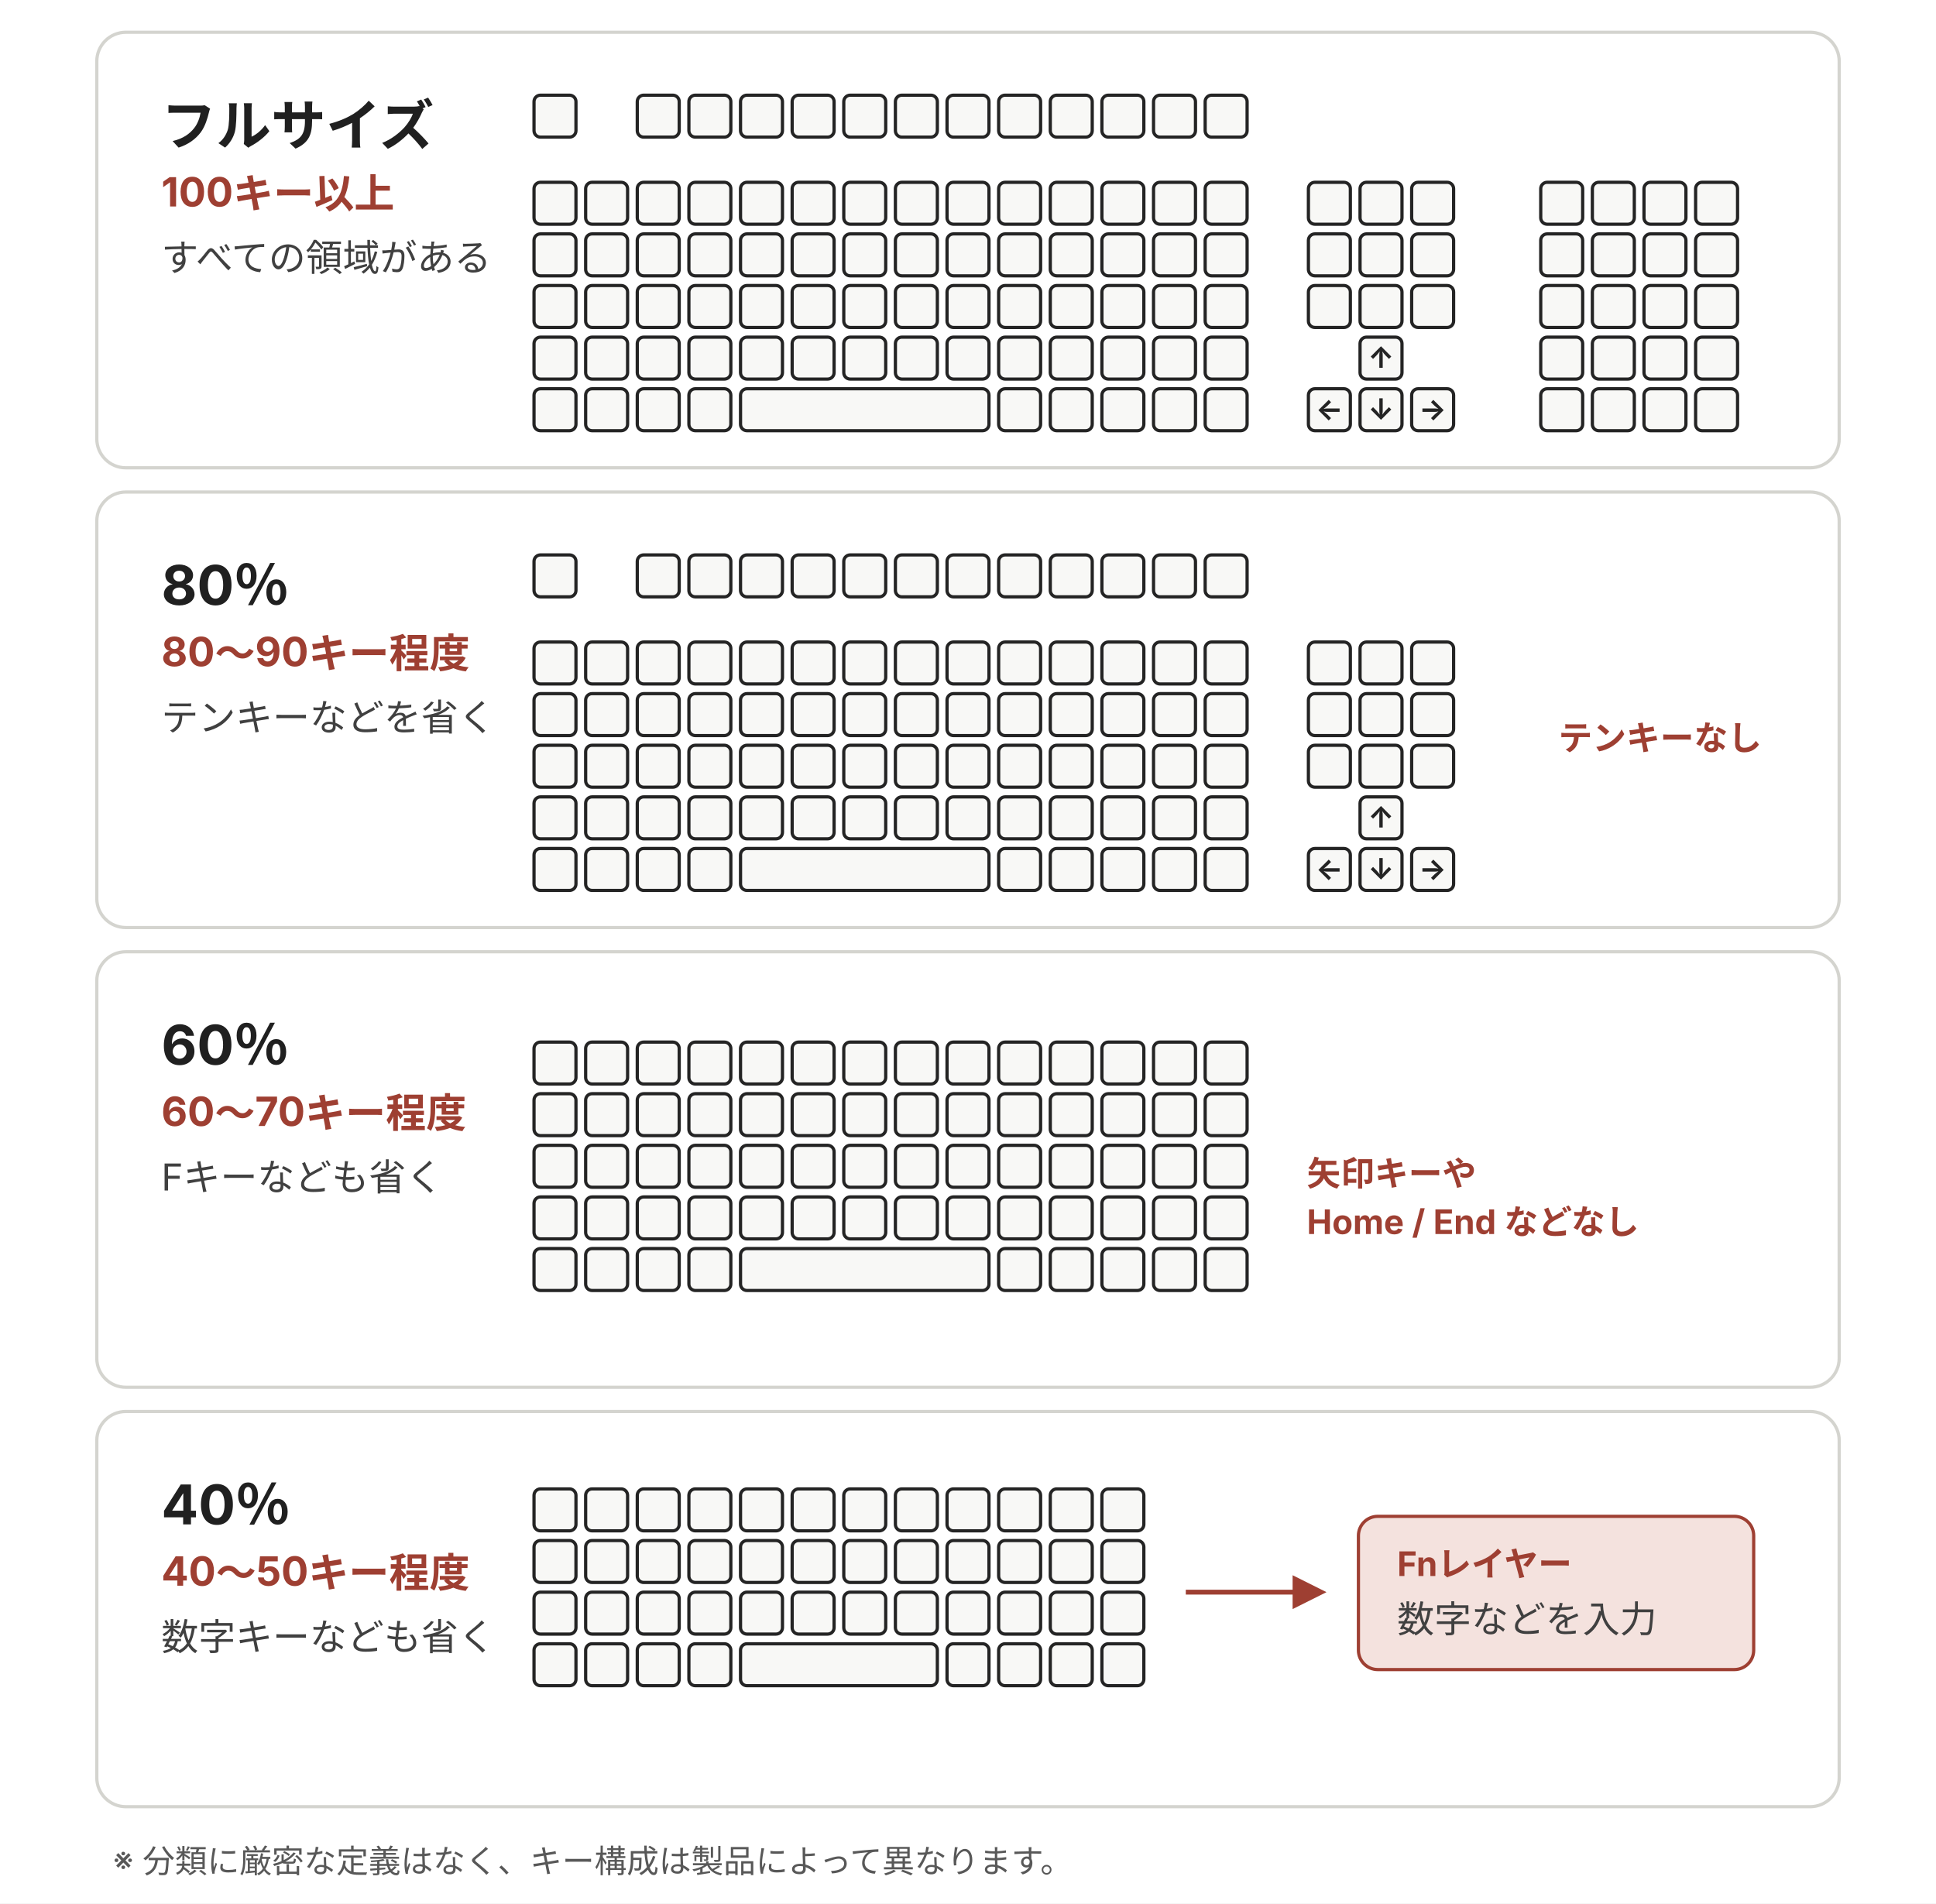
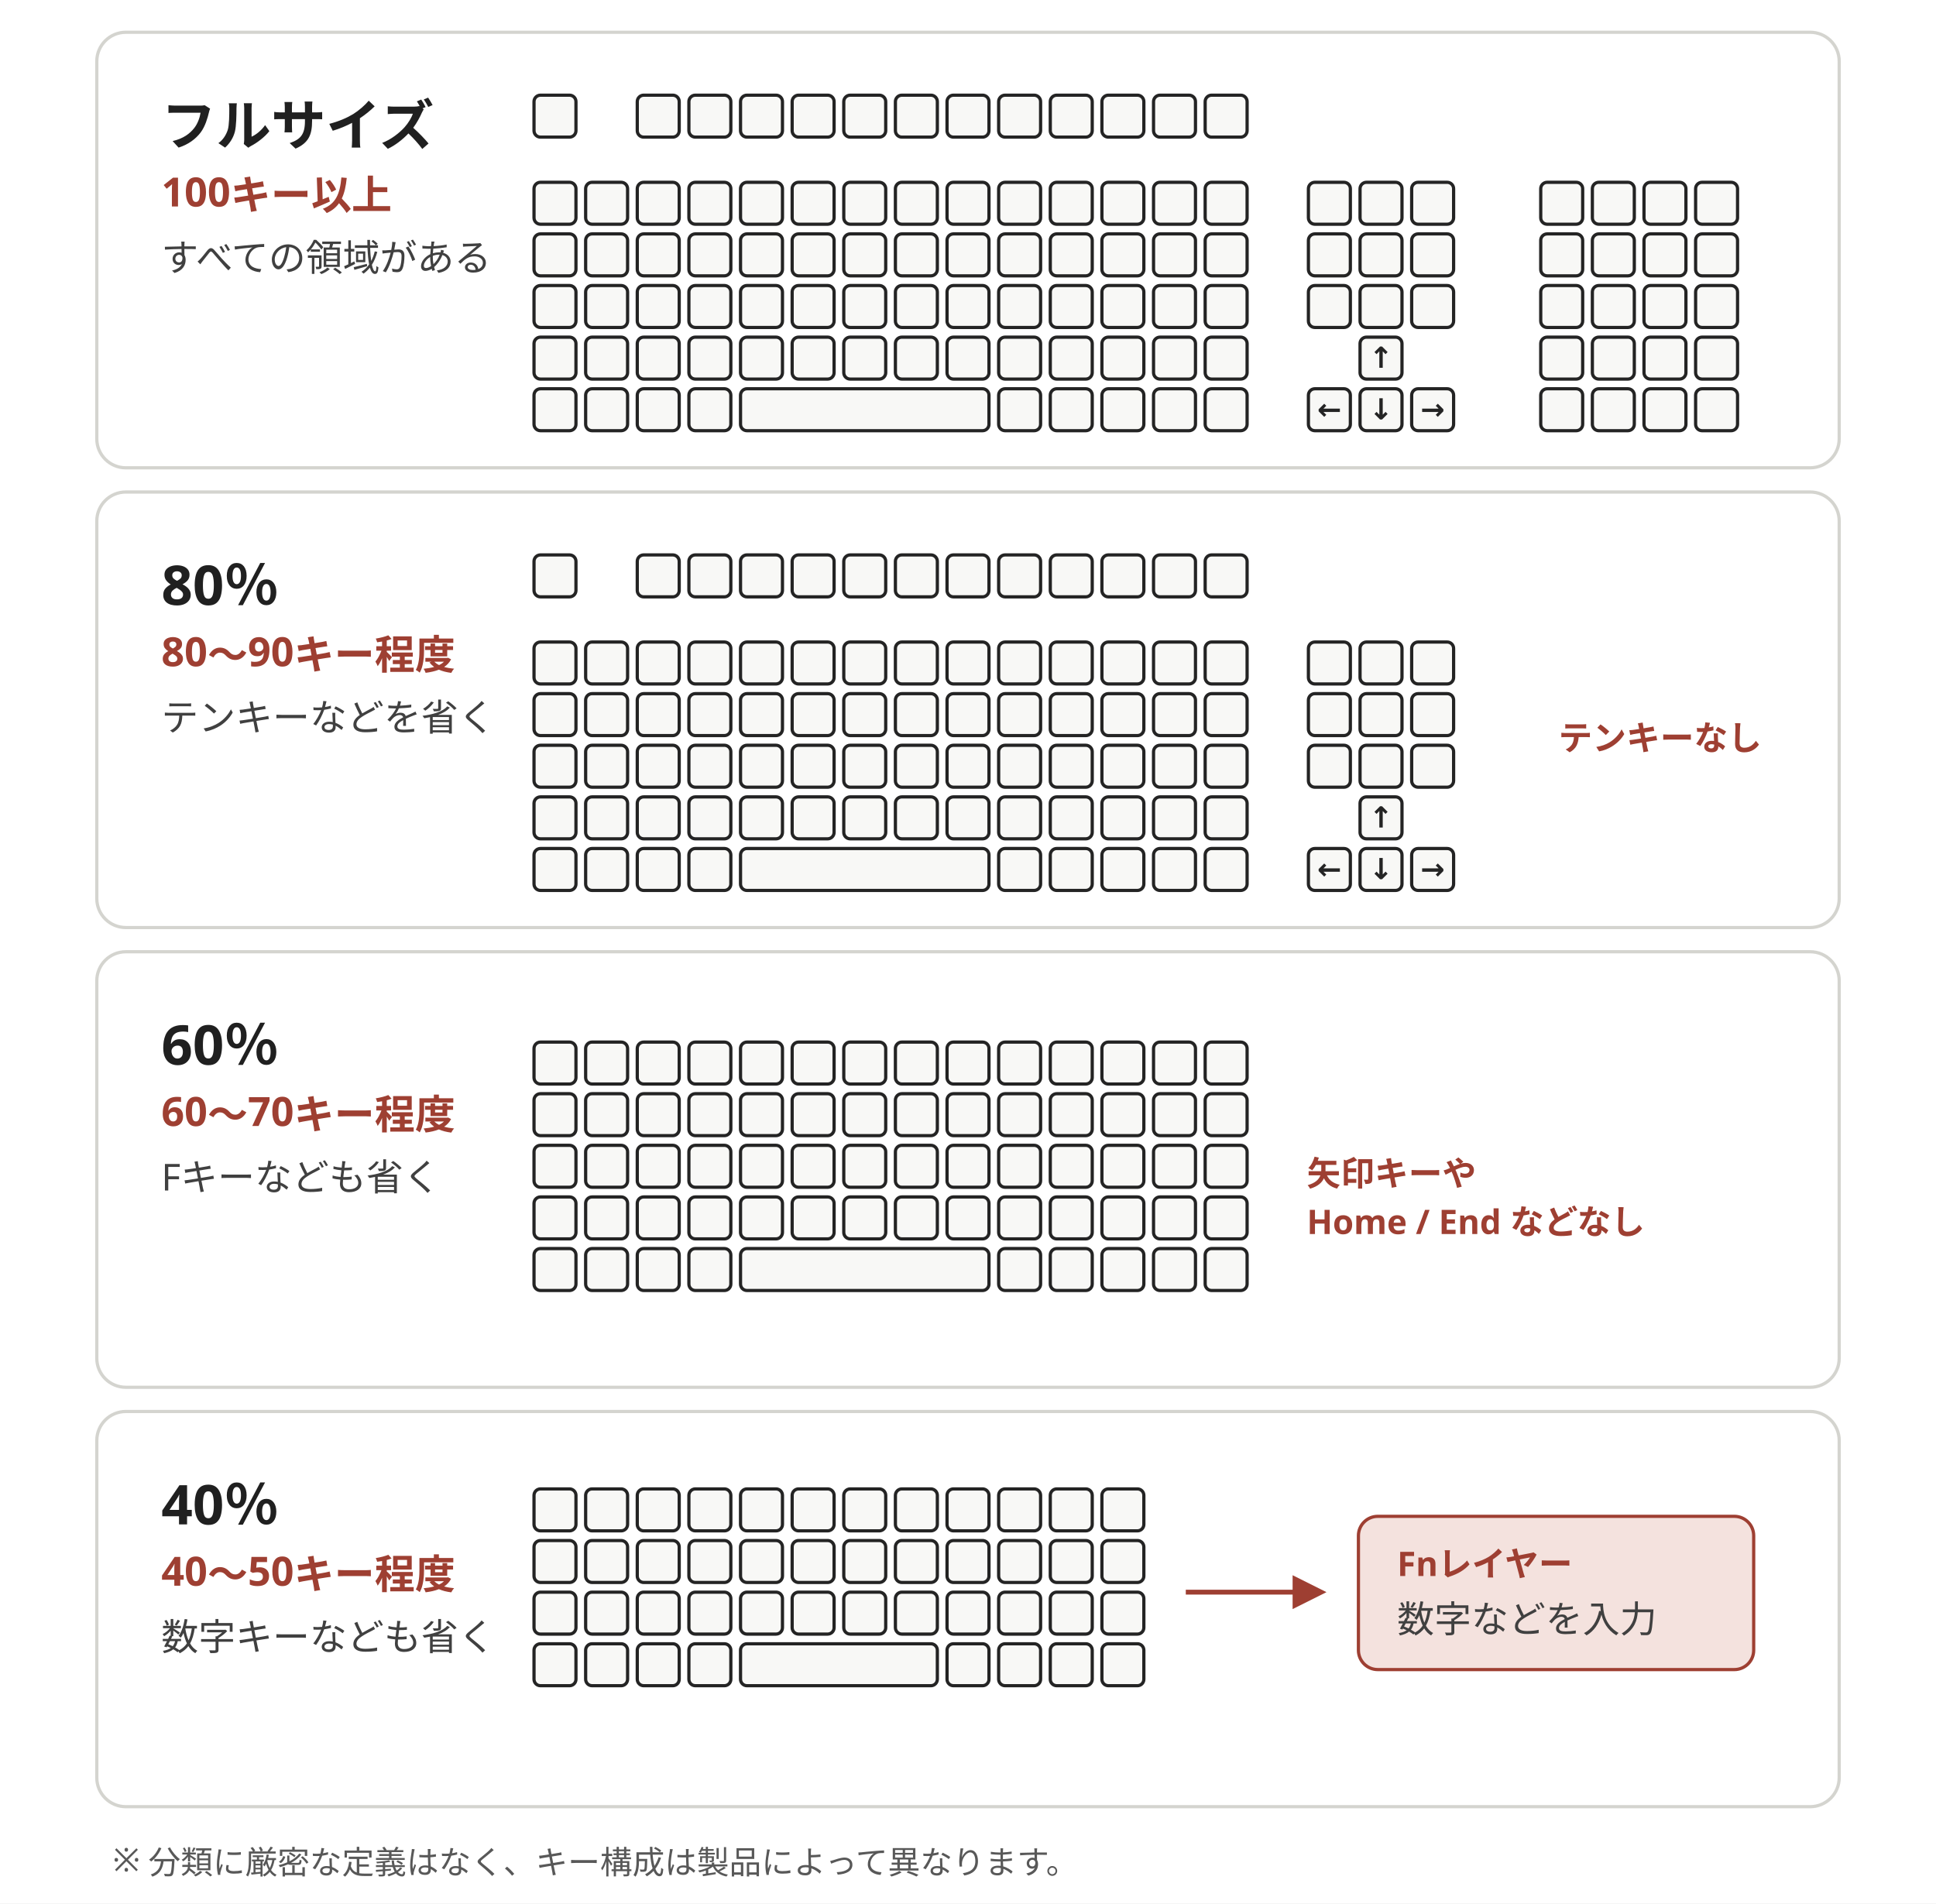
<svg xmlns="http://www.w3.org/2000/svg" viewBox="0 80 1200 1180" role="img" aria-labelledby="title description">
  <defs>
    <g id="key">
      <rect x="1" y="1" width="26" height="26" rx="4" fill="#f8f8f6" stroke="#242424" stroke-width="2" />
    </g>
    <g id="row-3">
      <use href="#key" x="0" />
      <use href="#key" x="32" />
      <use href="#key" x="64" />
    </g>
    <g id="row-4">
      <use href="#key" x="0" />
      <use href="#key" x="32" />
      <use href="#key" x="64" />
      <use href="#key" x="96" />
    </g>
    <g id="row-12">
      <use href="#key" x="0" />
      <use href="#key" x="32" />
      <use href="#key" x="64" />
      <use href="#key" x="96" />
      <use href="#key" x="128" />
      <use href="#key" x="160" />
      <use href="#key" x="192" />
      <use href="#key" x="224" />
      <use href="#key" x="256" />
      <use href="#key" x="288" />
      <use href="#key" x="320" />
      <use href="#key" x="352" />
    </g>
    <g id="row-14">
      <use href="#row-12" />
      <use href="#key" x="384" />
      <use href="#key" x="416" />
    </g>
    <g id="function-row">
      <use href="#key" />
      <use href="#row-12" x="64" />
    </g>
    <g id="bottom-row-14">
      <use href="#row-4" />
      <rect x="129" y="1" width="154" height="26" rx="4" fill="#f8f8f6" stroke="#242424" stroke-width="2" />
      <use href="#key" x="288" />
      <use href="#key" x="320" />
      <use href="#key" x="352" />
      <use href="#key" x="384" />
      <use href="#key" x="416" />
    </g>
    <g id="bottom-row-12">
      <use href="#row-4" />
      <rect x="129" y="1" width="122" height="26" rx="4" fill="#f8f8f6" stroke="#242424" stroke-width="2" />
      <use href="#key" x="256" />
      <use href="#key" x="288" />
      <use href="#key" x="320" />
      <use href="#key" x="352" />
    </g>
    <g id="main-14x5">
      <use href="#row-14" y="0" />
      <use href="#row-14" y="32" />
      <use href="#row-14" y="64" />
      <use href="#row-14" y="96" />
      <use href="#bottom-row-14" y="128" />
    </g>
    <g id="navigation-and-cursor">
      <use href="#row-3" y="0" />
      <use href="#row-3" y="32" />
      <use href="#row-3" y="64" />
      <use href="#key" x="32" y="96" />
      <text class="key-label" x="46" y="116">↑</text>
      <use href="#row-3" y="128" />
      <text class="key-label" x="14" y="148">←</text>
      <text class="key-label" x="46" y="148">↓</text>
      <text class="key-label" x="78" y="148">→</text>
    </g>
    <g id="numpad-4x5">
      <use href="#row-4" y="0" />
      <use href="#row-4" y="32" />
      <use href="#row-4" y="64" />
      <use href="#row-4" y="96" />
      <use href="#row-4" y="128" />
    </g>
    <marker id="arrow" viewBox="0 0 10 10" refX="8" refY="5" markerWidth="7" markerHeight="7" orient="auto">
      <path d="M 0 0 L 10 5 L 0 10 z" fill="#9e3f32" />
    </marker>
    <style>
-       .label { font: 700 34px -apple-system, BlinkMacSystemFont, "Hiragino Sans", "Yu Gothic", sans-serif; fill: #202020; }
-       .count { font: 700 25px -apple-system, BlinkMacSystemFont, "Hiragino Sans", "Yu Gothic", sans-serif; fill: #9e3f32; }
-       .explanation { font: 400 23px -apple-system, BlinkMacSystemFont, "Hiragino Sans", "Yu Gothic", sans-serif; fill: #404040; }
-       .annotation { font: 700 21px -apple-system, BlinkMacSystemFont, "Hiragino Sans", "Yu Gothic", sans-serif; fill: #9e3f32; }
-       .key-label { font: 700 18px -apple-system, BlinkMacSystemFont, "Hiragino Sans", "Yu Gothic", sans-serif; fill: #242424; text-anchor: middle; }
-       .note { font: 400 20px -apple-system, BlinkMacSystemFont, "Hiragino Sans", "Yu Gothic", sans-serif; fill: #585858; }
+       .label { font: 700 34px "Noto Sans JP", sans-serif; fill: #202020; }
+       .count { font: 700 25px "Noto Sans JP", sans-serif; fill: #9e3f32; }
+       .explanation { font: 400 23px "Noto Sans JP", sans-serif; fill: #404040; }
+       .annotation { font: 700 21px "Noto Sans JP", sans-serif; fill: #9e3f32; }
+       .key-label { font: 700 18px "Noto Sans JP", sans-serif; fill: #242424; text-anchor: middle; }
+       .note { font: 400 20px "Noto Sans JP", sans-serif; fill: #585858; }
      .panel { fill: #ffffff; stroke: #d4d4cf; stroke-width: 2; }
      .arrow { fill: none; stroke: #9e3f32; stroke-width: 3; marker-end: url(#arrow); }
      .layer { fill: #f4e2de; stroke: #9e3f32; stroke-width: 2; }
    </style>
  </defs>
  <rect width="1200" height="1260" fill="#ffffff" />
  <g transform="translate(60 100)">
    <rect class="panel" width="1080" height="270" rx="18" />
    <text class="label" x="40" y="70">フルサイズ</text>
    <text class="count" x="40" y="108">100キー以上</text>
    <text class="explanation" x="40" y="148">すべての領域がある</text>
    <g transform="translate(270 38)">
      <use href="#function-row" />
      <use href="#main-14x5" y="54" />
      <use href="#navigation-and-cursor" x="480" y="54" />
      <use href="#numpad-4x5" x="624" y="54" />
    </g>
  </g>
  <g transform="translate(60 385)">
    <rect class="panel" width="1080" height="270" rx="18" />
    <text class="label" x="40" y="70">80％</text>
    <text class="count" x="40" y="108">80〜90キー程度</text>
    <text class="explanation" x="40" y="148">テンキーなどを省く</text>
    <g transform="translate(270 38)">
      <use href="#function-row" />
      <use href="#main-14x5" y="54" />
      <use href="#navigation-and-cursor" x="480" y="54" />
    </g>
    <text class="annotation" x="906" y="160">テンキーなし</text>
  </g>
  <g transform="translate(60 670)">
    <rect class="panel" width="1080" height="270" rx="18" />
    <text class="label" x="40" y="70">60％</text>
    <text class="count" x="40" y="108">60〜70キー程度</text>
    <text class="explanation" x="40" y="148">Fキーなども省く</text>
    <g transform="translate(270 55)">
      <use href="#row-14" />
      <use href="#row-14" y="32" />
      <use href="#row-14" y="64" />
      <use href="#row-14" y="96" />
      <use href="#bottom-row-14" y="128" />
    </g>
    <text class="annotation" x="750" y="145">矢印キーや</text>
    <text class="annotation" x="750" y="175">Home / End などなし</text>
  </g>
  <g transform="translate(60 955)">
    <rect class="panel" width="1080" height="245" rx="18" />
    <text class="label" x="40" y="70">40％</text>
    <text class="count" x="40" y="108">40〜50キー程度</text>
    <text class="explanation" x="40" y="148">数字キーなども省く</text>
    <g transform="translate(270 47)">
      <use href="#row-12" />
      <use href="#row-12" y="32" />
      <use href="#row-12" y="64" />
      <use href="#bottom-row-12" y="96" />
    </g>
    <path class="arrow" d="M 675 112 H 758" />
    <rect class="layer" x="782" y="65" width="245" height="95" rx="12" />
    <text class="annotation" x="806" y="102">Fnレイヤー</text>
    <text class="explanation" x="806" y="137">数字などを入力</text>
  </g>
  <text class="note" x="70" y="1240">※ 分類に厳密な定義はなく、キー構成は製品によって異なります。</text>
</svg>
